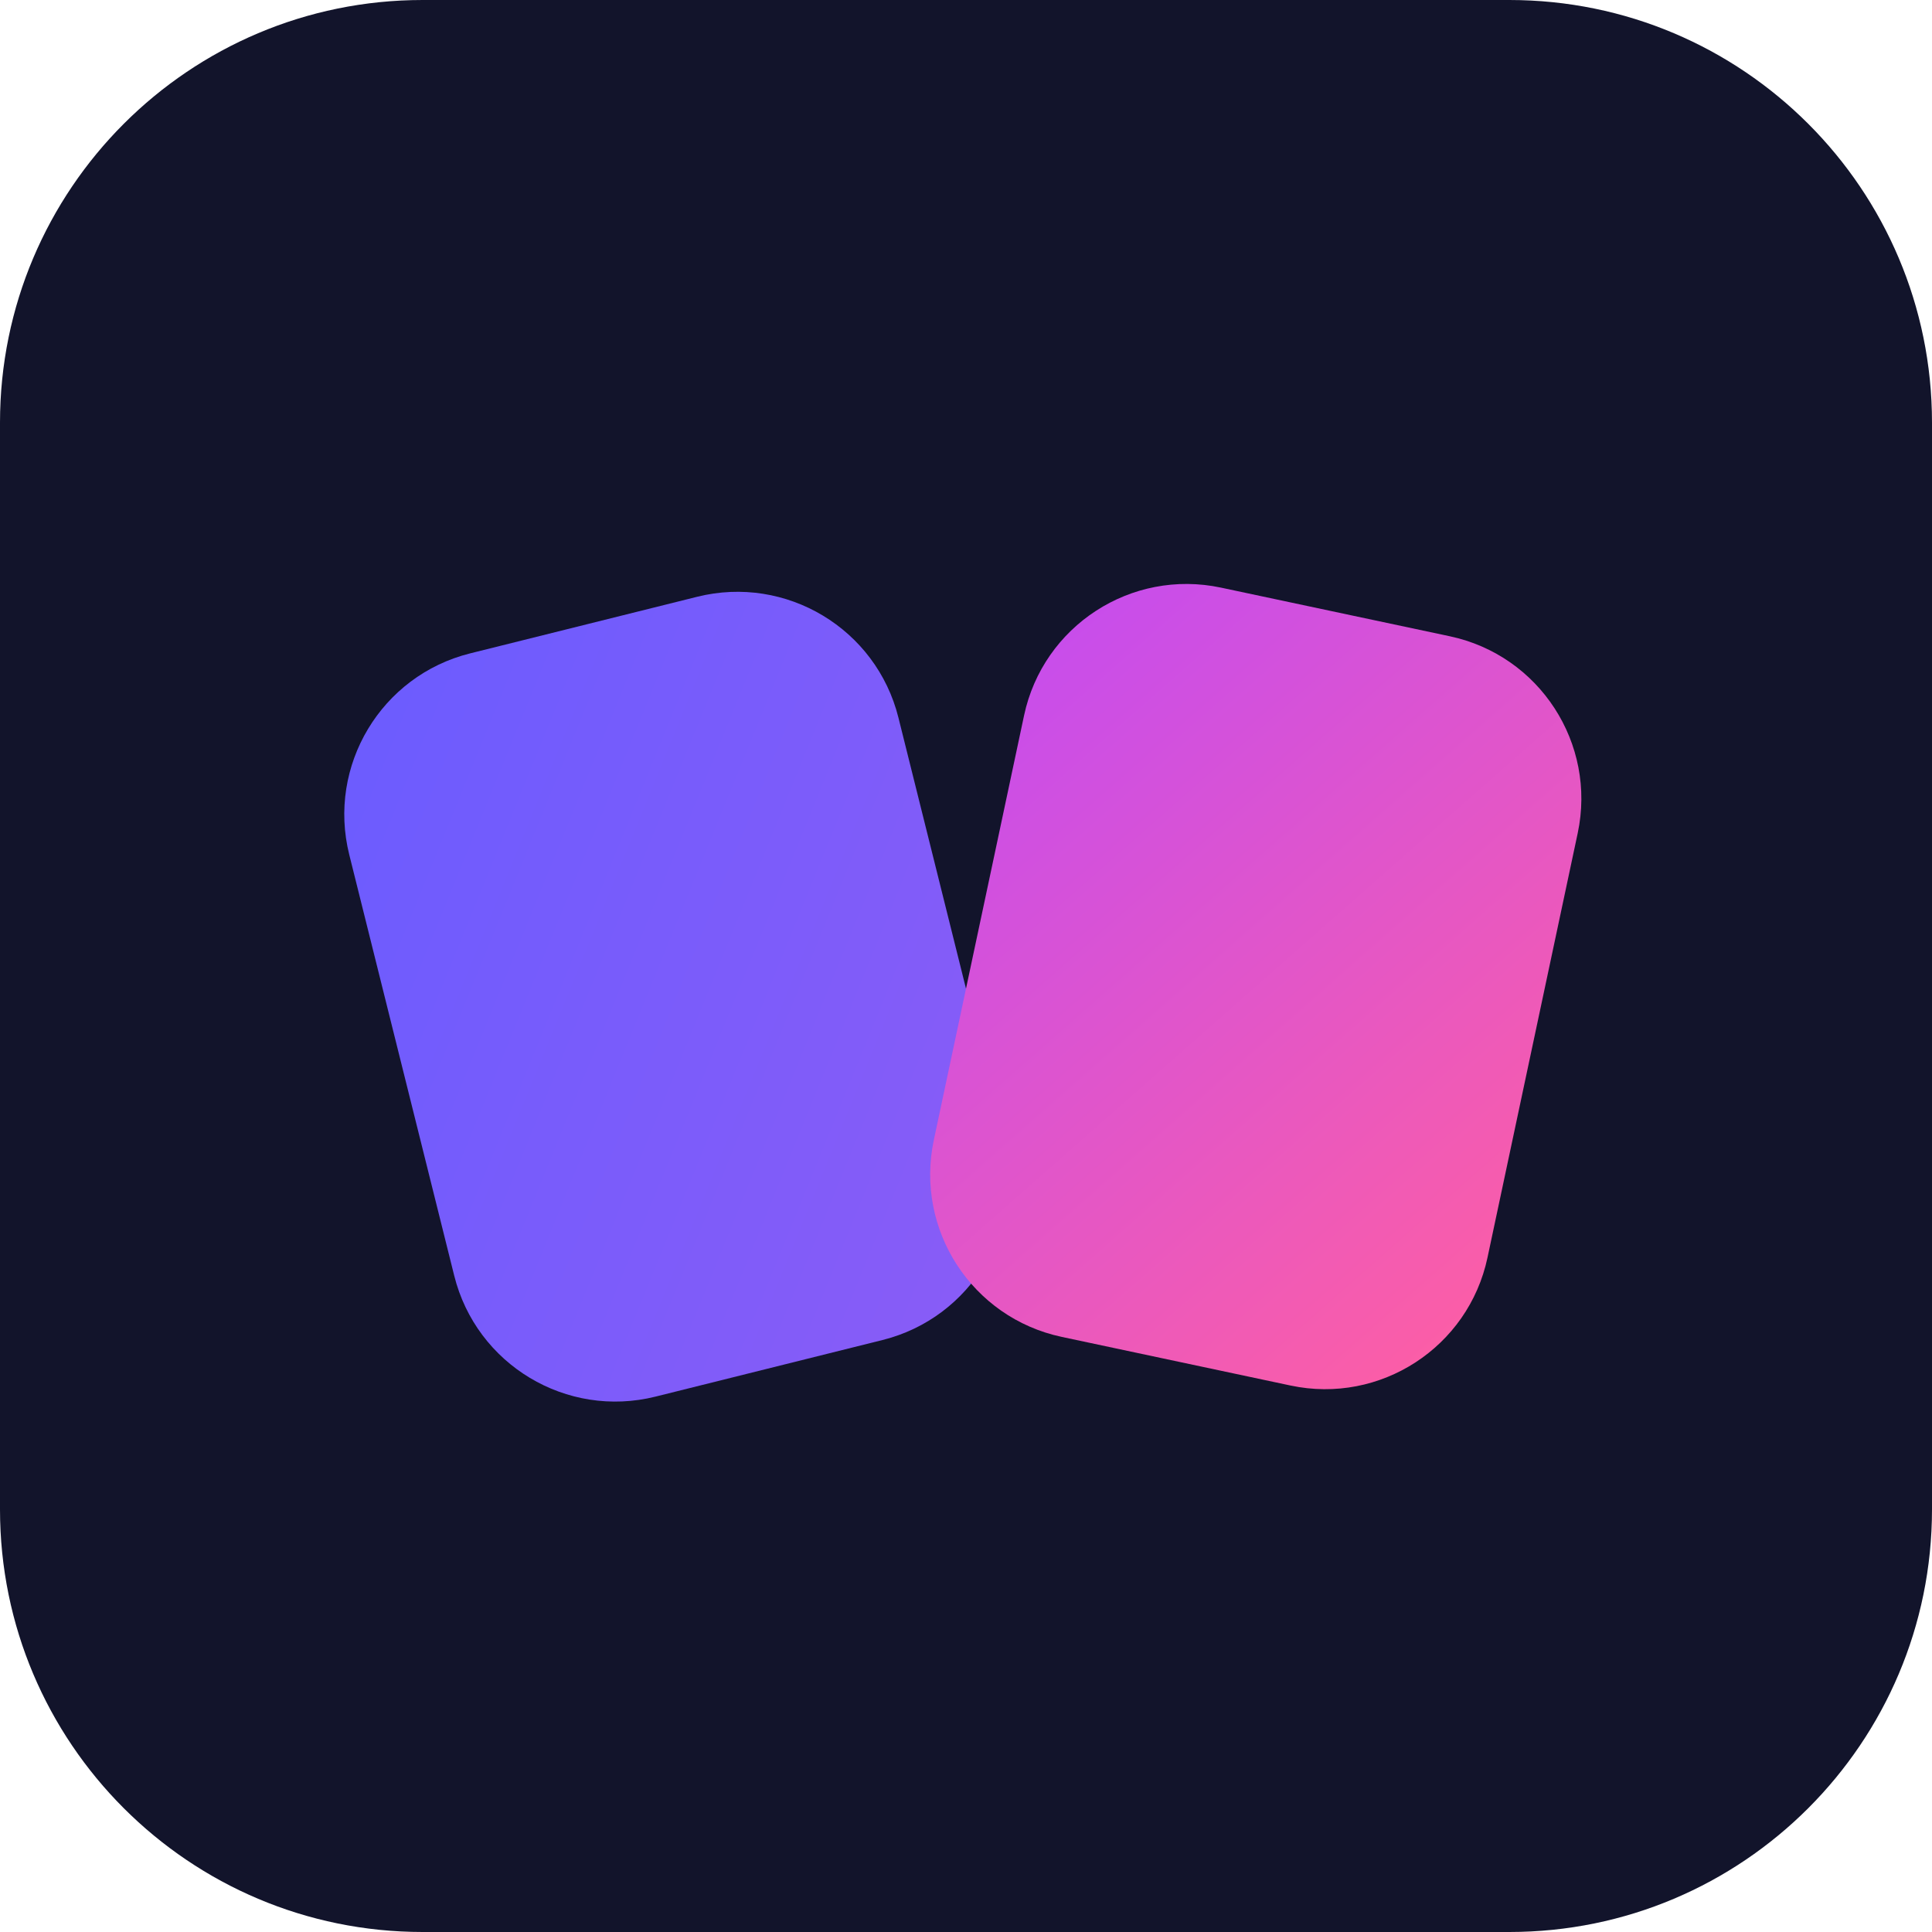
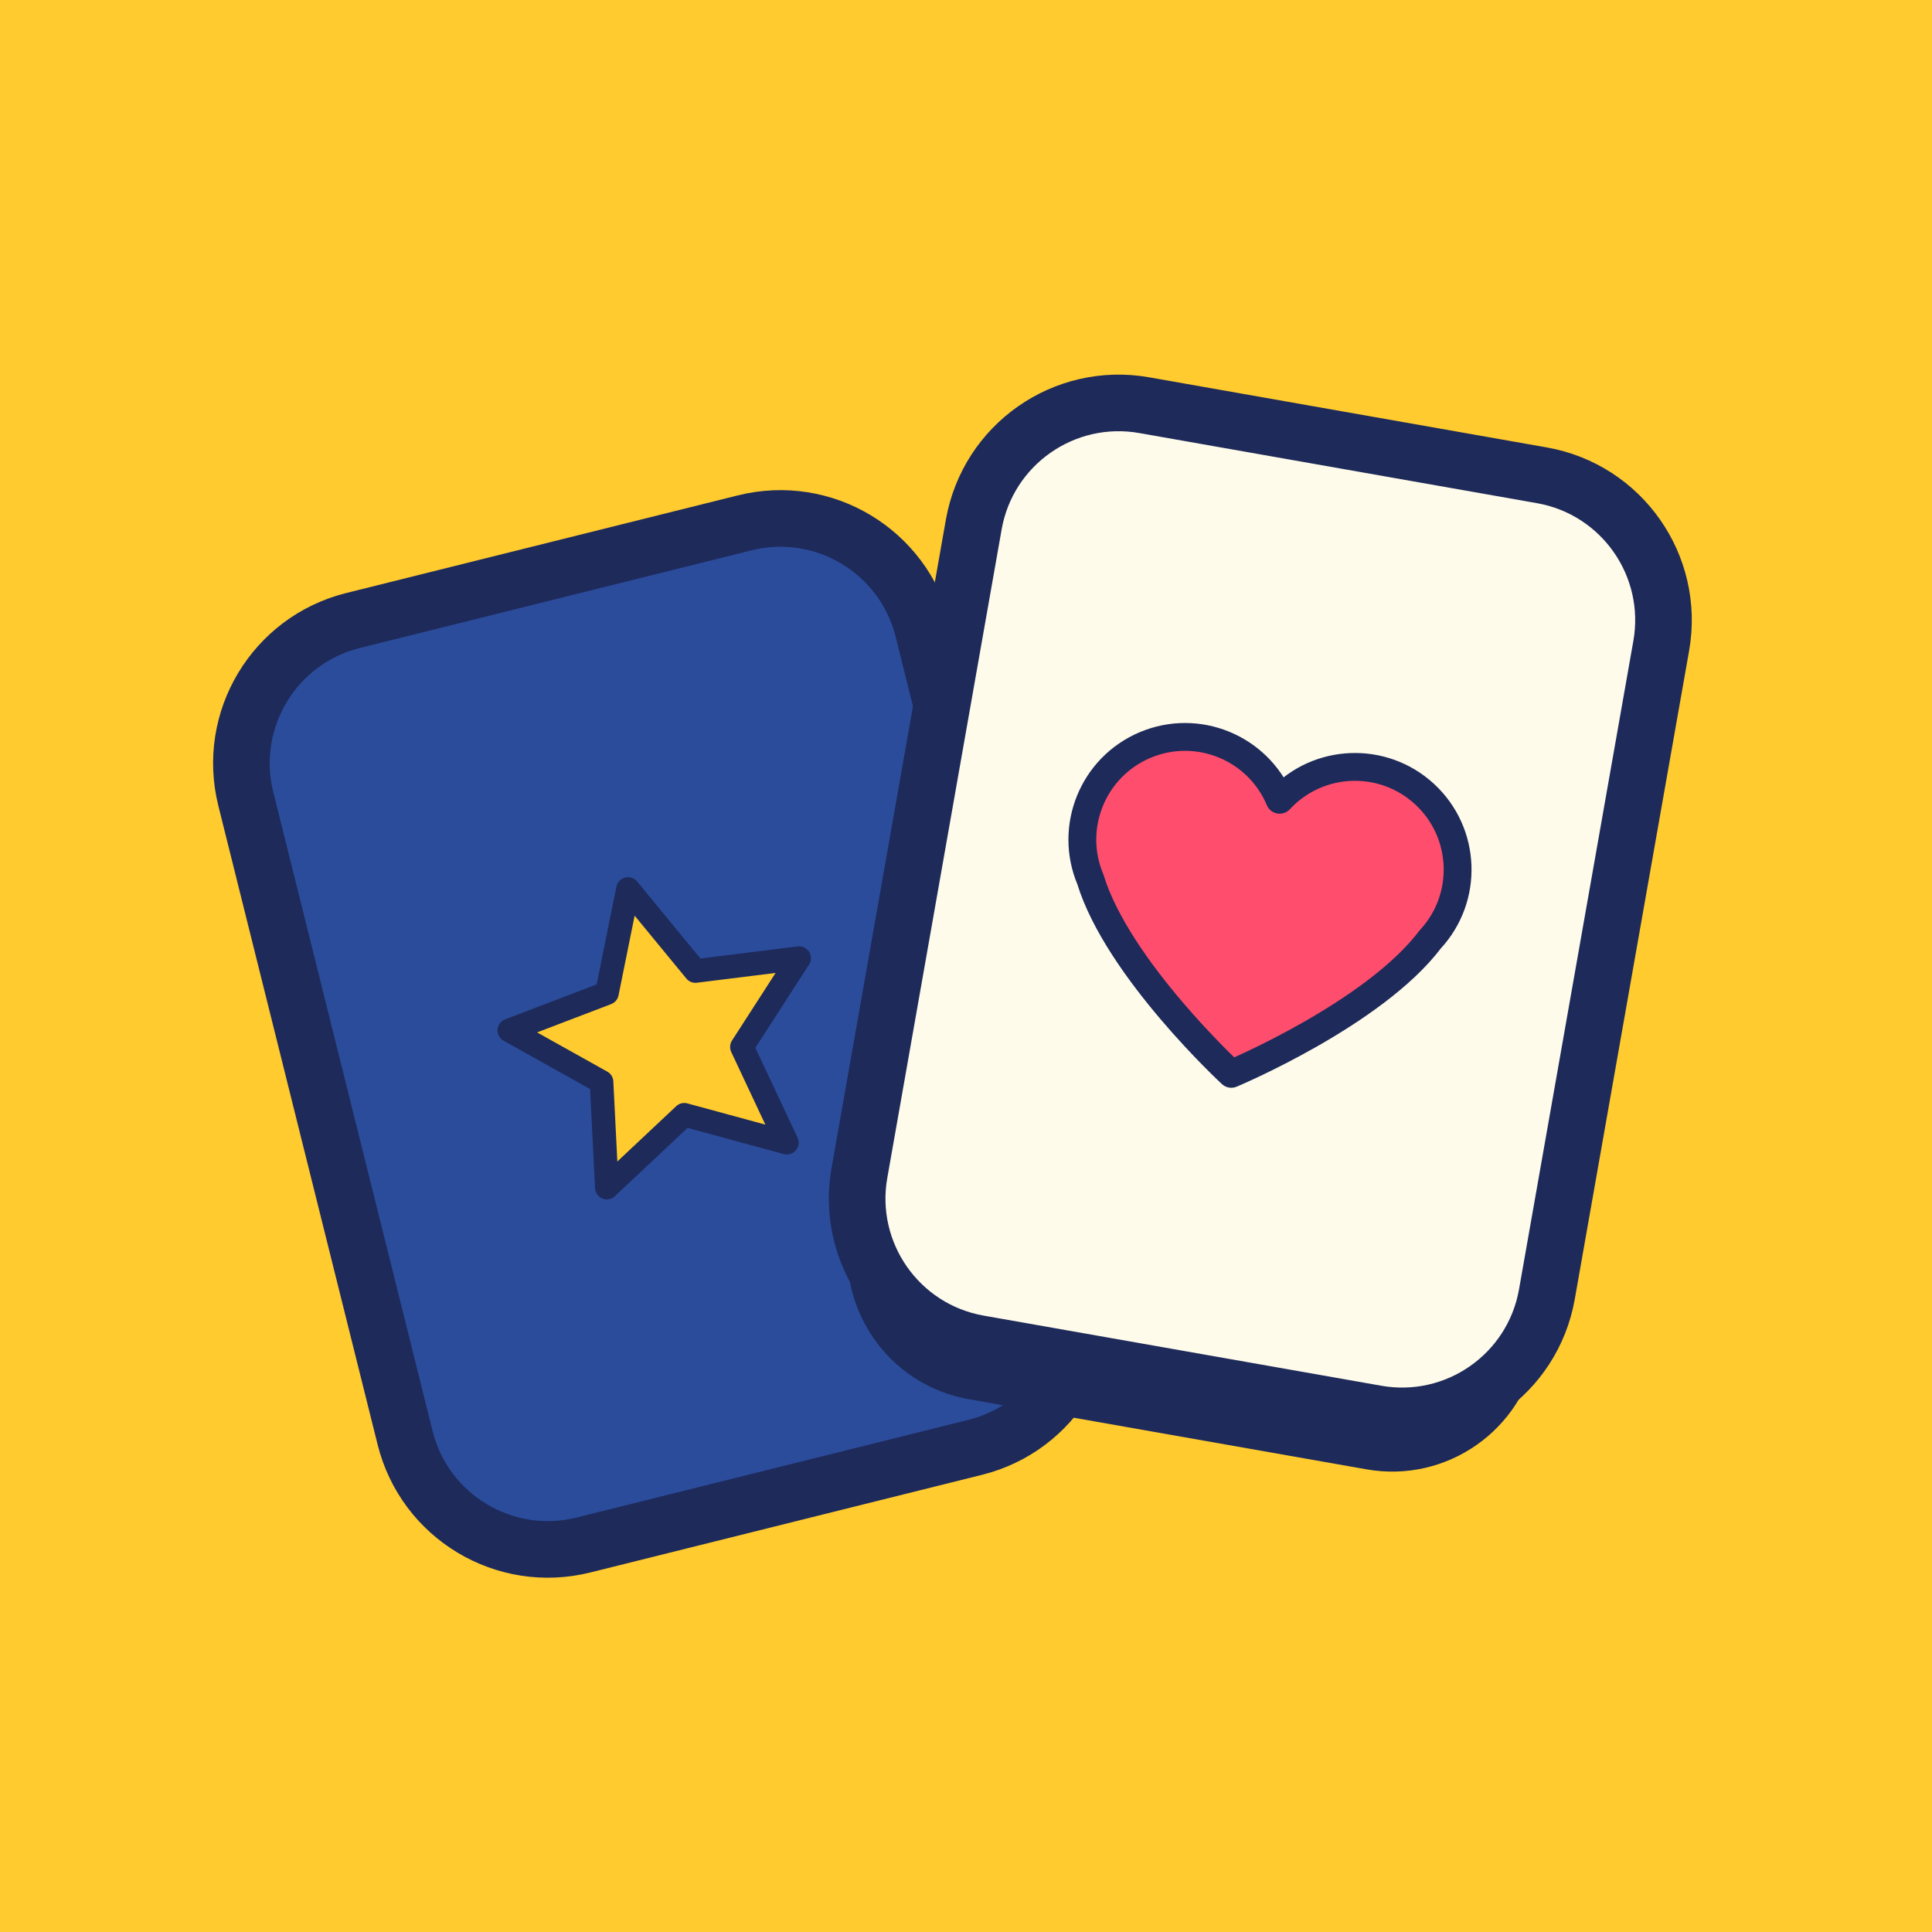
- <svg xmlns="http://www.w3.org/2000/svg" width="512" height="512" viewBox="0 0 512 512">
-   <defs>
-     <linearGradient id="l" x1="0" y1="0" x2="1" y2="1">
-       <stop offset="0" stop-color="#6a5cff" />
-       <stop offset="1" stop-color="#8b5cf6" />
-     </linearGradient>
-     <linearGradient id="r" x1="0" y1="0" x2="1" y2="1">
-       <stop offset="0" stop-color="#c44cf0" />
-       <stop offset="1" stop-color="#ff5fa2" />
-     </linearGradient>
-   </defs>
-   <rect width="512" height="512" rx="112" fill="#12142b" />
-   <g transform="translate(256 262)">
-     <rect x="-150" y="-118" width="150" height="203" rx="44" fill="url(#l)" transform="rotate(-14)" />
-     <rect x="0" y="-118" width="150" height="203" rx="44" fill="url(#r)" transform="rotate(12)" />
+ <svg xmlns="http://www.w3.org/2000/svg" viewBox="0 0 1024 1024">
+   <g>
+     <rect width="1024" height="1024" fill="#ffcb2e" />
+     <g transform="translate(512 512) scale(1) translate(-512 -512)">
+       <g transform="rotate(-14 352 548)">
+         <rect x="167" y="295.5" width="370" height="505" rx="78" fill="#2b4c9b" stroke="#1d2a5a" stroke-width="30" />
+         <g transform="translate(252 448) scale(8.333333)">
+           <path d="M12 2.5l2.9 6.1 6.6.8-4.9 4.6 1.3 6.6L12 17.3l-5.9 3.3 1.3-6.6-4.9-4.6 6.6-.8z" fill="#ffcb2e" stroke="#1d2a5a" stroke-width="1.5" stroke-linejoin="round" />
+         </g>
+       </g>
+       <g transform="rotate(10 668 482)">
+         <rect x="483" y="259.5" width="370" height="505" rx="78" fill="#1d2a5a" />
+         <rect x="483" y="229.5" width="370" height="505" rx="78" fill="#fffbea" stroke="#1d2a5a" stroke-width="30" />
+         <g transform="translate(550 364) scale(9.833333)">
+           <path d="M12 21s-7-4.5-9.3-9A5 5 0 0 1 12 6a5 5 0 0 1 9.3 6c-2.3 4.5-9.3 9-9.3 9z" fill="#ff4d6d" stroke="#1d2a5a" stroke-width="1.5" stroke-linejoin="round" />
+         </g>
+       </g>
+     </g>
  </g>
</svg>
